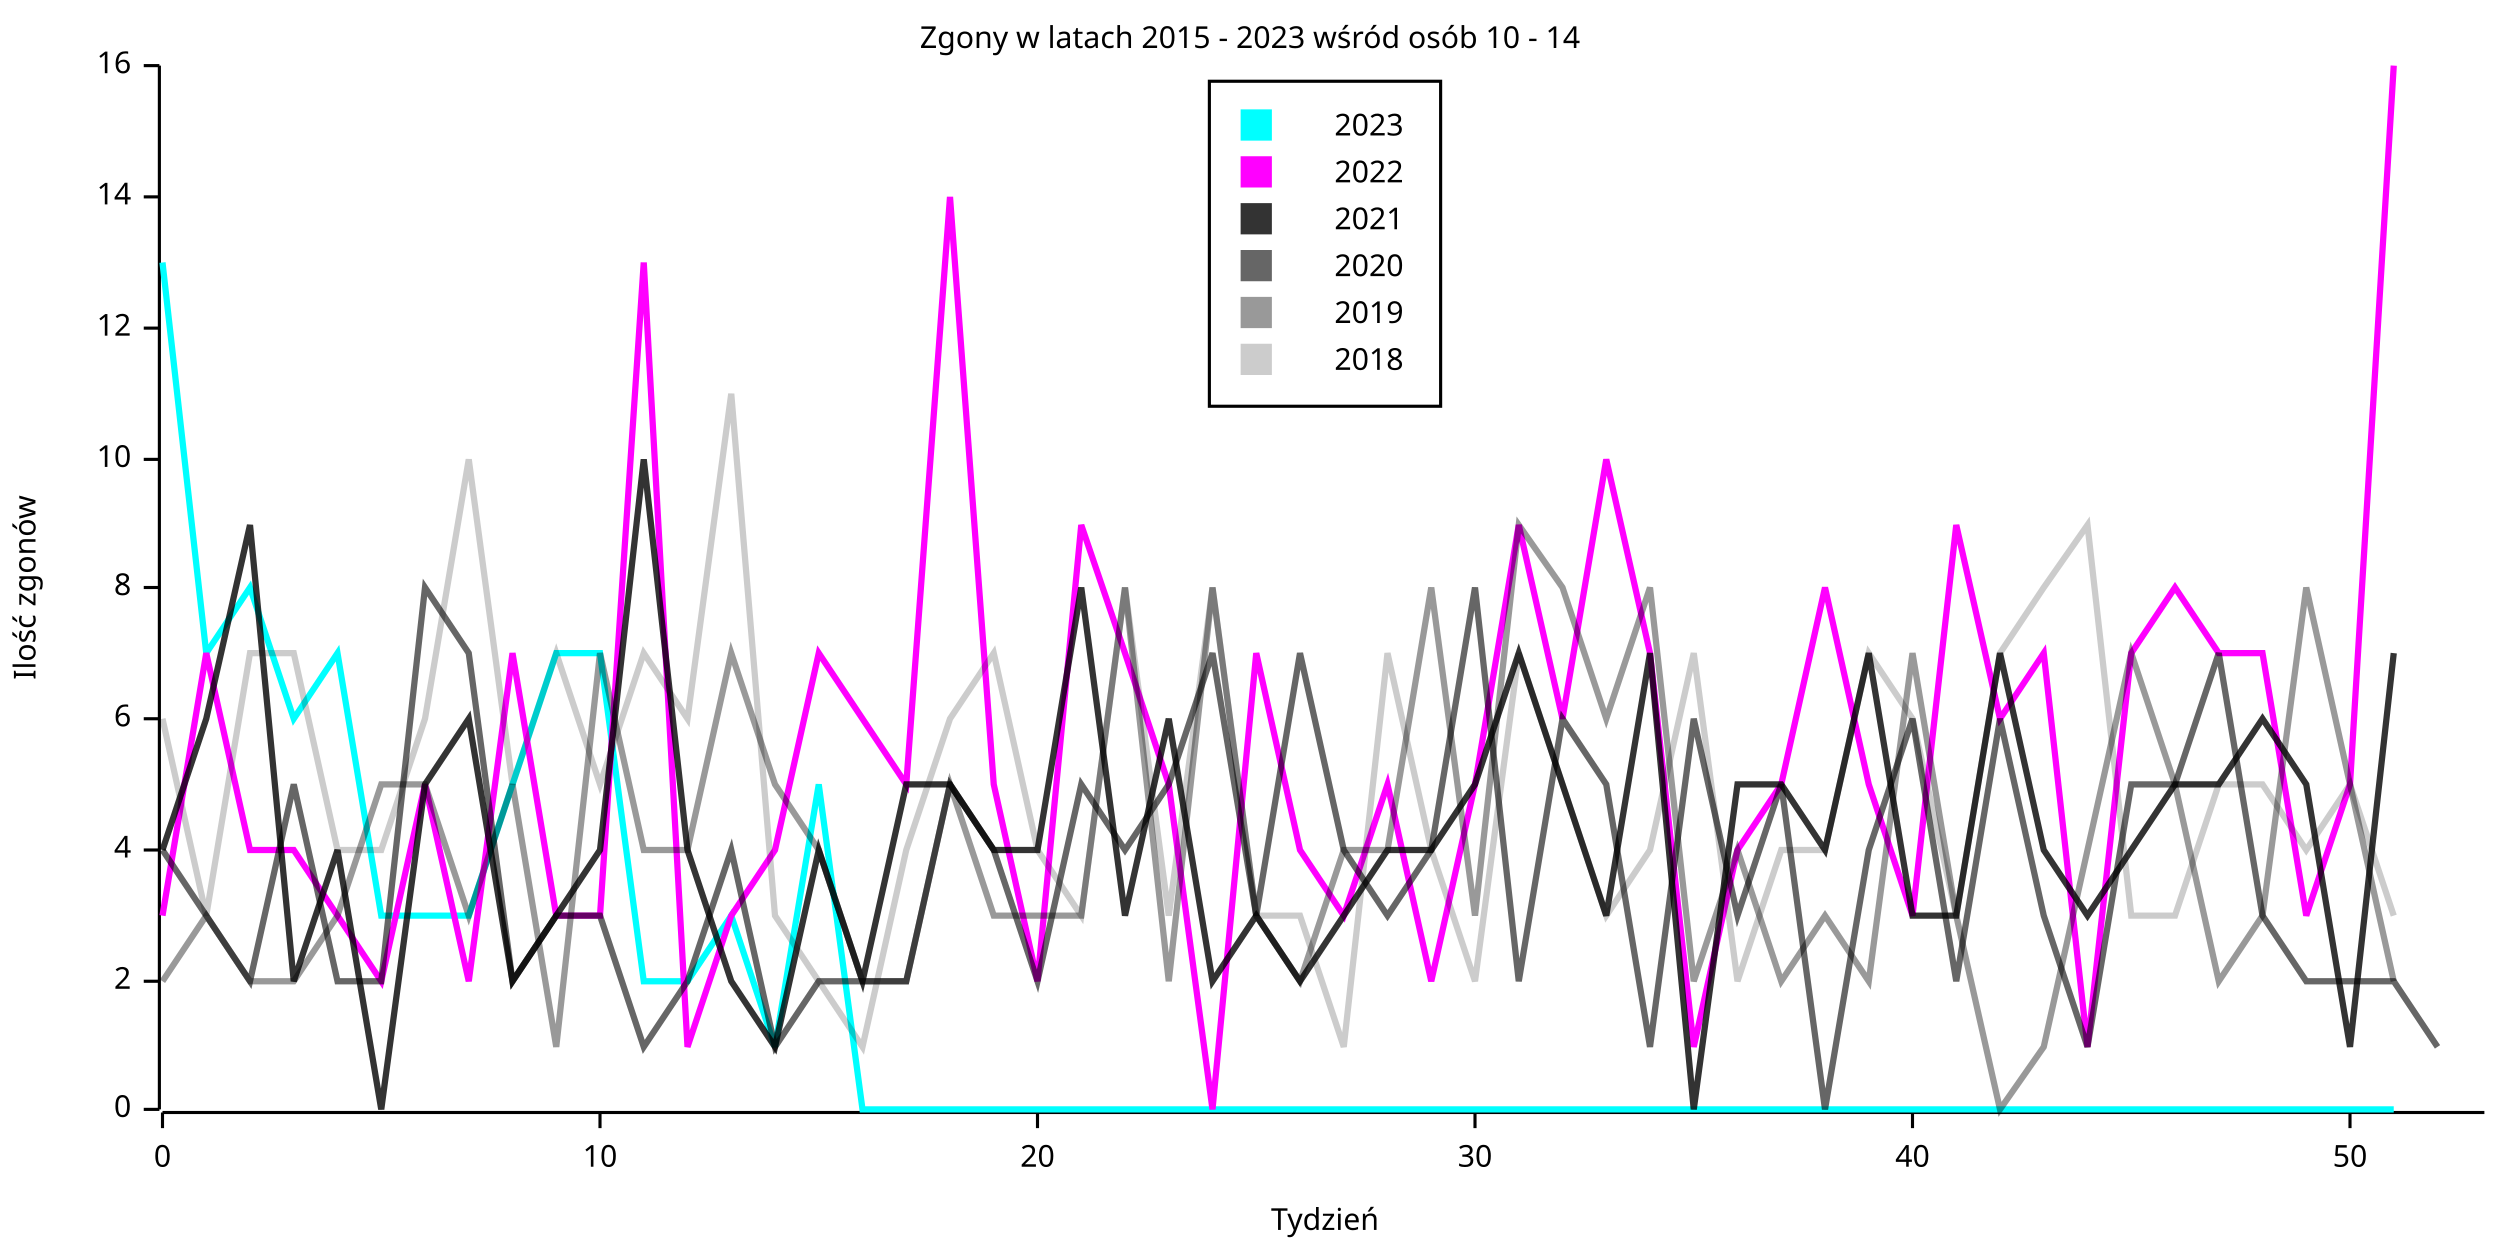
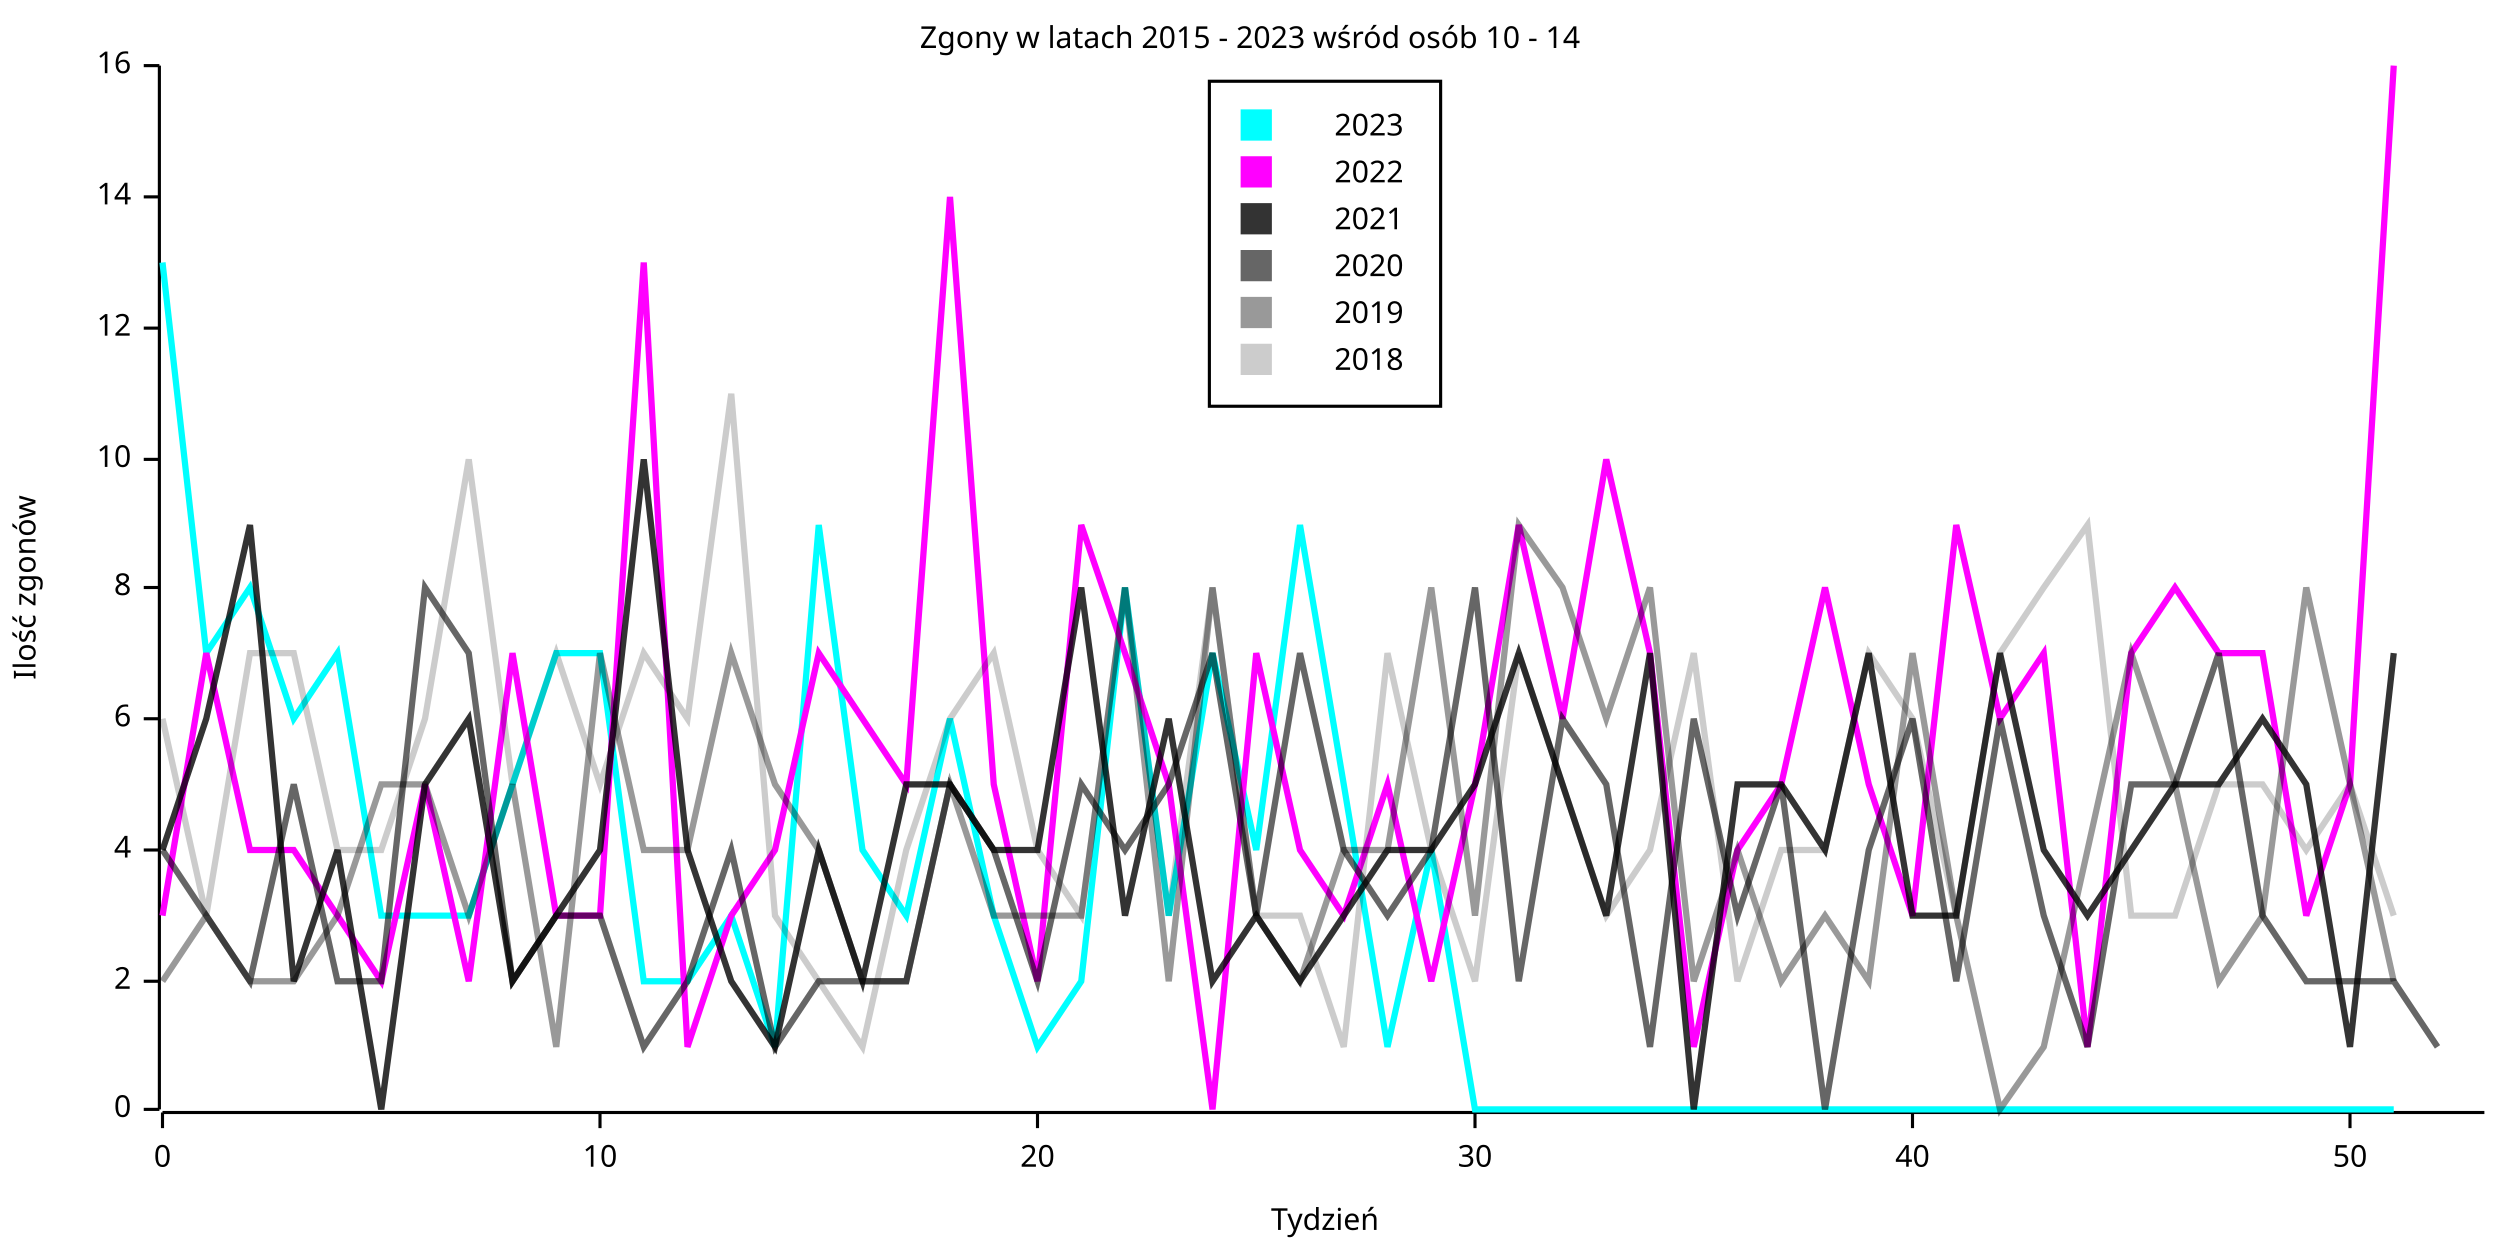
<svg xmlns="http://www.w3.org/2000/svg" width="800" height="400" viewBox="0 0 800 400">
  <rect x="0" y="0" width="800" height="400" opacity="1" fill="#FFFFFF" stroke="none" />
  <text x="400" y="8" dy="0.76em" text-anchor="middle" font-family="sans-serif" font-size="9.677" opacity="1" fill="#000000">
Zgony w latach 2015 - 2023 wśród osób 10 - 14
</text>
  <text x="4" y="188" dy="0.76em" text-anchor="middle" font-family="sans-serif" font-size="9.677" opacity="1" fill="#000000" transform="rotate(270, 4, 188)">
Ilość zgonów
</text>
  <text x="424" y="396" dy="-0.5ex" text-anchor="middle" font-family="sans-serif" font-size="9.677" opacity="1" fill="#000000">
Tydzień
</text>
  <polyline fill="none" opacity="1" stroke="#000000" stroke-width="1" points="51,21 51,355 " />
  <text x="42" y="355" dy="0.5ex" text-anchor="end" font-family="sans-serif" font-size="9.677" opacity="1" fill="#000000">
0
</text>
  <polyline fill="none" opacity="1" stroke="#000000" stroke-width="1" points="46,355 51,355 " />
  <text x="42" y="314" dy="0.5ex" text-anchor="end" font-family="sans-serif" font-size="9.677" opacity="1" fill="#000000">
2
</text>
  <polyline fill="none" opacity="1" stroke="#000000" stroke-width="1" points="46,314 51,314 " />
  <text x="42" y="272" dy="0.5ex" text-anchor="end" font-family="sans-serif" font-size="9.677" opacity="1" fill="#000000">
4
</text>
  <polyline fill="none" opacity="1" stroke="#000000" stroke-width="1" points="46,272 51,272 " />
  <text x="42" y="230" dy="0.5ex" text-anchor="end" font-family="sans-serif" font-size="9.677" opacity="1" fill="#000000">
6
</text>
  <polyline fill="none" opacity="1" stroke="#000000" stroke-width="1" points="46,230 51,230 " />
  <text x="42" y="188" dy="0.5ex" text-anchor="end" font-family="sans-serif" font-size="9.677" opacity="1" fill="#000000">
8
</text>
  <polyline fill="none" opacity="1" stroke="#000000" stroke-width="1" points="46,188 51,188 " />
  <text x="42" y="147" dy="0.5ex" text-anchor="end" font-family="sans-serif" font-size="9.677" opacity="1" fill="#000000">
10
</text>
  <polyline fill="none" opacity="1" stroke="#000000" stroke-width="1" points="46,147 51,147 " />
  <text x="42" y="105" dy="0.5ex" text-anchor="end" font-family="sans-serif" font-size="9.677" opacity="1" fill="#000000">
12
</text>
  <polyline fill="none" opacity="1" stroke="#000000" stroke-width="1" points="46,105 51,105 " />
  <text x="42" y="63" dy="0.5ex" text-anchor="end" font-family="sans-serif" font-size="9.677" opacity="1" fill="#000000">
14
</text>
  <polyline fill="none" opacity="1" stroke="#000000" stroke-width="1" points="46,63 51,63 " />
  <text x="42" y="21" dy="0.5ex" text-anchor="end" font-family="sans-serif" font-size="9.677" opacity="1" fill="#000000">
16
</text>
  <polyline fill="none" opacity="1" stroke="#000000" stroke-width="1" points="46,21 51,21 " />
  <polyline fill="none" opacity="1" stroke="#000000" stroke-width="1" points="52,356 795,356 " />
  <text x="52" y="366" dy="0.76em" text-anchor="middle" font-family="sans-serif" font-size="9.677" opacity="1" fill="#000000">
0
</text>
  <polyline fill="none" opacity="1" stroke="#000000" stroke-width="1" points="52,356 52,361 " />
  <text x="192" y="366" dy="0.76em" text-anchor="middle" font-family="sans-serif" font-size="9.677" opacity="1" fill="#000000">
10
</text>
  <polyline fill="none" opacity="1" stroke="#000000" stroke-width="1" points="192,356 192,361 " />
  <text x="332" y="366" dy="0.76em" text-anchor="middle" font-family="sans-serif" font-size="9.677" opacity="1" fill="#000000">
20
</text>
  <polyline fill="none" opacity="1" stroke="#000000" stroke-width="1" points="332,356 332,361 " />
  <text x="472" y="366" dy="0.76em" text-anchor="middle" font-family="sans-serif" font-size="9.677" opacity="1" fill="#000000">
30
</text>
  <polyline fill="none" opacity="1" stroke="#000000" stroke-width="1" points="472,356 472,361 " />
  <text x="612" y="366" dy="0.76em" text-anchor="middle" font-family="sans-serif" font-size="9.677" opacity="1" fill="#000000">
40
</text>
  <polyline fill="none" opacity="1" stroke="#000000" stroke-width="1" points="612,356 612,361 " />
  <text x="752" y="366" dy="0.76em" text-anchor="middle" font-family="sans-serif" font-size="9.677" opacity="1" fill="#000000">
50
</text>
  <polyline fill="none" opacity="1" stroke="#000000" stroke-width="1" points="752,356 752,361 " />
-   <polyline fill="none" opacity="1" stroke="#00FFFF" stroke-width="2" points="52,84 66,209 80,188 94,230 108,209 122,293 136,293 150,293 164,251 178,209 192,209 206,314 220,314 234,293 248,335 262,251 276,355 290,355 304,355 318,355 332,355 346,355 360,355 374,355 388,355 402,355 416,355 430,355 444,355 458,355 472,355 486,355 500,355 514,355 528,355 542,355 556,355 570,355 584,355 598,355 612,355 626,355 640,355 654,355 668,355 682,355 696,355 710,355 724,355 738,355 752,355 766,355 " />
+   <polyline fill="none" opacity="1" stroke="#00FFFF" stroke-width="2" points="52,84 66,209 80,188 94,230 108,209 122,293 136,293 150,293 164,251 178,209 192,209 206,314 220,314 234,293 248,335 262,168 276,272 290,293 304,230 318,293 332,335 346,314 360,188 374,293 388,209 402,272 416,168 430,251 444,335 458,272 472,355 486,355 500,355 514,355 528,355 542,355 556,355 570,355 584,355 598,355 612,355 626,355 640,355 654,355 668,355 682,355 696,355 710,355 724,355 738,355 752,355 766,355 " />
  <polyline fill="none" opacity="1" stroke="#FF00FF" stroke-width="2" points="52,293 66,209 80,272 94,272 108,293 122,314 136,251 150,314 164,209 178,293 192,293 206,84 220,335 234,293 248,272 262,209 276,230 290,251 304,63 318,251 332,314 346,168 360,209 374,251 388,355 402,209 416,272 430,293 444,251 458,314 472,251 486,168 500,230 514,147 528,209 542,335 556,272 570,251 584,188 598,251 612,293 626,168 640,230 654,209 668,335 682,209 696,188 710,209 724,209 738,293 752,251 766,21 " />
  <polyline fill="none" opacity="0.8" stroke="#000000" stroke-width="2" points="52,272 66,230 80,168 94,314 108,272 122,355 136,251 150,230 164,314 178,293 192,272 206,147 220,272 234,314 248,335 262,272 276,314 290,251 304,251 318,272 332,272 346,188 360,293 374,230 388,314 402,293 416,314 430,293 444,272 458,272 472,251 486,209 500,251 514,293 528,209 542,355 556,251 570,251 584,272 598,209 612,293 626,293 640,209 654,272 668,293 682,272 696,251 710,251 724,230 738,251 752,335 766,209 " />
  <polyline fill="none" opacity="0.6" stroke="#000000" stroke-width="2" points="52,272 66,293 80,314 94,251 108,314 122,314 136,188 150,209 164,314 178,293 192,293 206,335 220,314 234,272 248,335 262,314 276,314 290,314 304,251 318,272 332,314 346,251 360,272 374,251 388,209 402,293 416,209 430,272 444,293 458,272 472,188 486,314 500,230 514,251 528,335 542,230 556,293 570,251 584,355 598,272 612,230 626,314 640,230 654,293 668,335 682,251 696,251 710,209 724,293 738,314 752,314 766,314 780,335 " />
  <polyline fill="none" opacity="0.4" stroke="#000000" stroke-width="2" points="52,314 66,293 80,314 94,314 108,293 122,251 136,251 150,293 164,251 178,335 192,209 206,272 220,272 234,209 248,251 262,272 276,314 290,314 304,251 318,293 332,293 346,293 360,188 374,314 388,188 402,293 416,314 430,272 444,272 458,188 472,293 486,168 500,188 514,230 528,188 542,314 556,272 570,314 584,293 598,314 612,209 626,293 640,355 654,335 668,272 682,209 696,251 710,314 724,293 738,188 752,251 766,314 " />
  <polyline fill="none" opacity="0.2" stroke="#000000" stroke-width="2" points="52,230 66,293 80,209 94,209 108,272 122,272 136,230 150,147 164,251 178,209 192,251 206,209 220,230 234,126 248,293 262,314 276,335 290,272 304,230 318,209 332,272 346,293 360,188 374,293 388,188 402,293 416,293 430,335 444,209 458,272 472,314 486,209 500,251 514,293 528,272 542,209 556,314 570,272 584,272 598,209 612,230 626,293 640,209 654,188 668,168 682,293 696,293 710,251 724,251 738,272 752,251 766,293 " />
  <rect x="387" y="26" width="74" height="104" opacity="1" fill="none" stroke="#000000" />
  <text x="427" y="36" dy="0.76em" text-anchor="start" font-family="sans-serif" font-size="9.677" opacity="1" fill="#000000">
2023
</text>
  <text x="427" y="51" dy="0.76em" text-anchor="start" font-family="sans-serif" font-size="9.677" opacity="1" fill="#000000">
2022
</text>
  <text x="427" y="66" dy="0.76em" text-anchor="start" font-family="sans-serif" font-size="9.677" opacity="1" fill="#000000">
2021
</text>
  <text x="427" y="81" dy="0.76em" text-anchor="start" font-family="sans-serif" font-size="9.677" opacity="1" fill="#000000">
2020
</text>
  <text x="427" y="96" dy="0.76em" text-anchor="start" font-family="sans-serif" font-size="9.677" opacity="1" fill="#000000">
2019
</text>
  <text x="427" y="111" dy="0.76em" text-anchor="start" font-family="sans-serif" font-size="9.677" opacity="1" fill="#000000">
2018
</text>
  <rect x="397" y="35" width="10" height="10" opacity="1" fill="#00FFFF" stroke="none" />
  <rect x="397" y="50" width="10" height="10" opacity="1" fill="#FF00FF" stroke="none" />
  <rect x="397" y="65" width="10" height="10" opacity="0.8" fill="#000000" stroke="none" />
  <rect x="397" y="80" width="10" height="10" opacity="0.6" fill="#000000" stroke="none" />
  <rect x="397" y="95" width="10" height="10" opacity="0.4" fill="#000000" stroke="none" />
  <rect x="397" y="110" width="10" height="10" opacity="0.2" fill="#000000" stroke="none" />
</svg>
